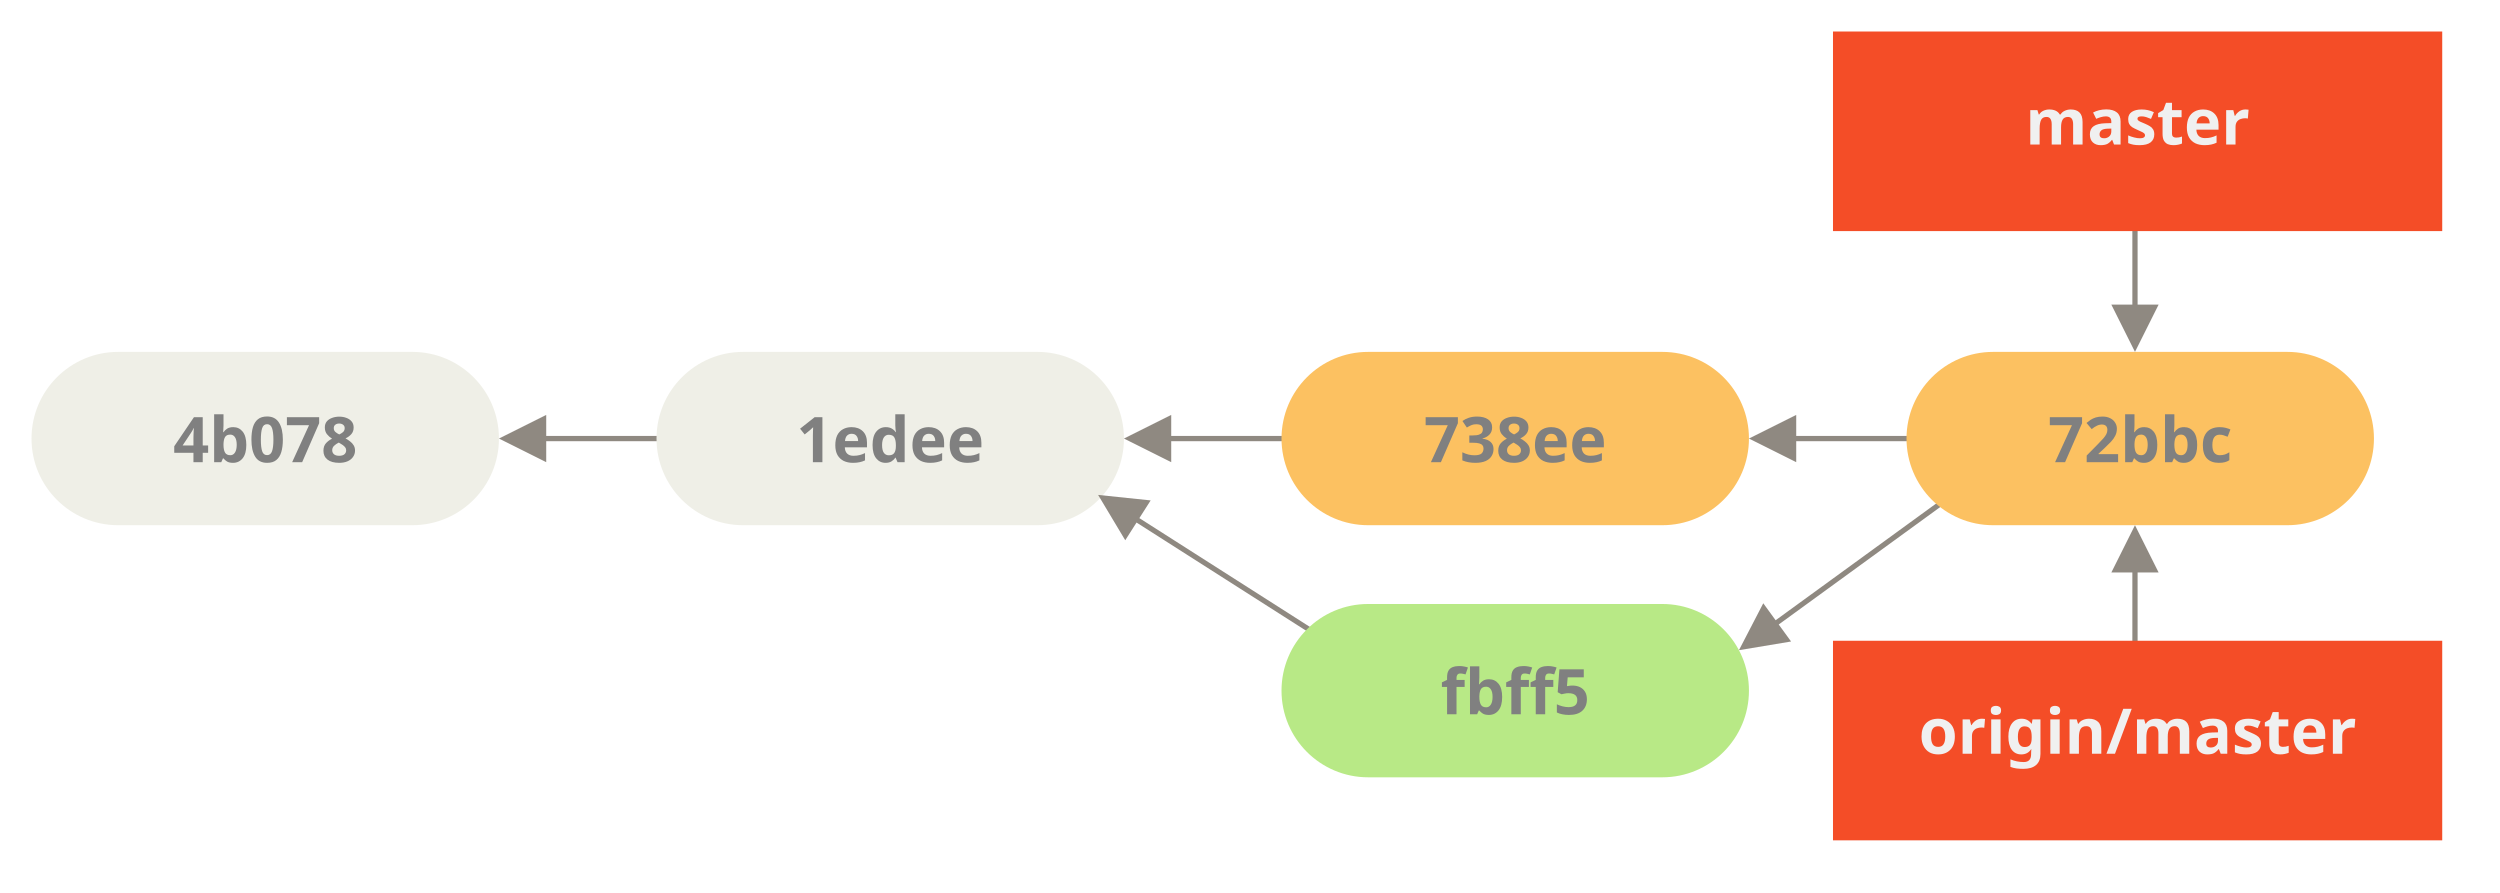
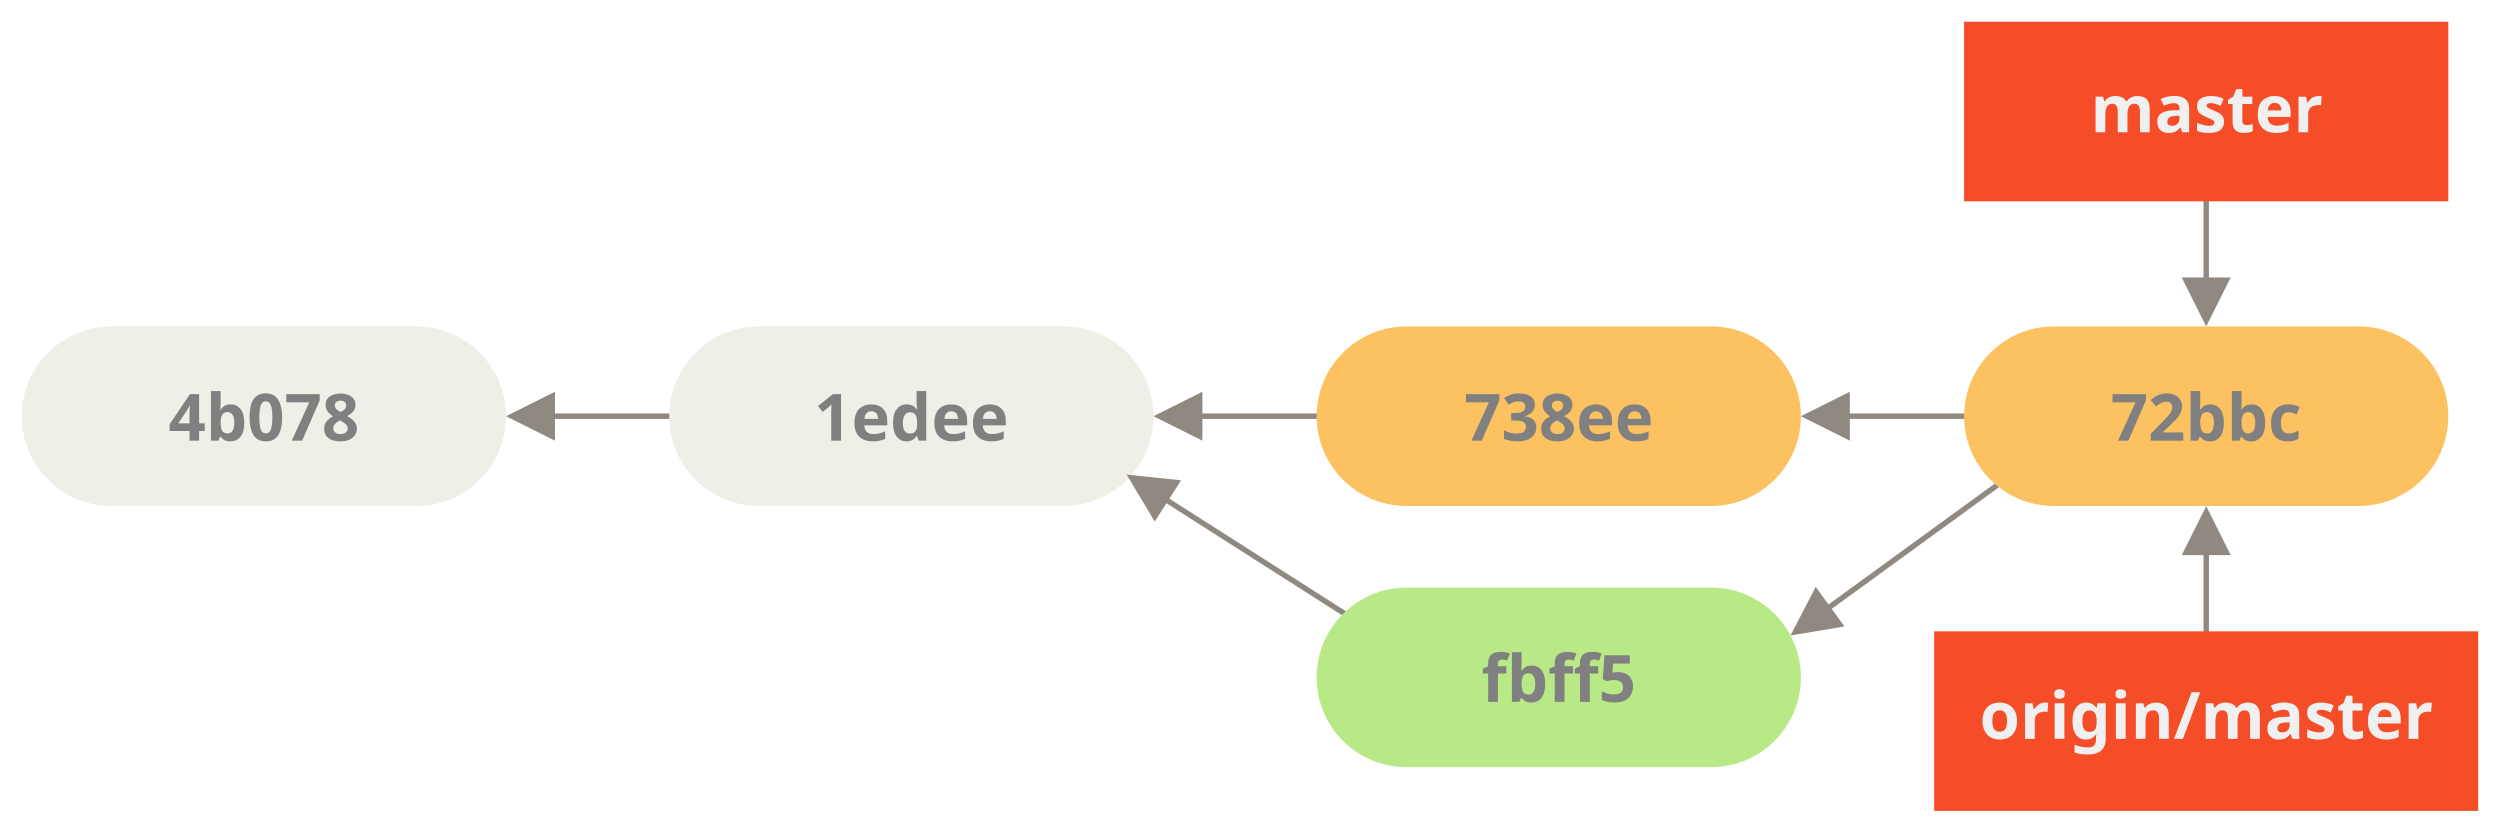
- <svg xmlns="http://www.w3.org/2000/svg" width="476px" height="170px" viewBox="0 0 476 170" version="1.1">
-   <g id="05---Small-Team-3" stroke="none" stroke-width="1" fill="none" fill-rule="evenodd">
-     <g id="brown" transform="translate(6, 67)">
-       <rect id="Rectangle-1" fill="#EFEFE7" fill-rule="evenodd" x="0" y="0" width="89" height="33" rx="16.5" />
-       <text stroke="none" font-family="Source Code Pro" font-size="12px" font-weight="700" fill="#979797" fill-opacity="1" text-anchor="middle" id="C6">
-         <tspan fill="#808080" x="44.5" y="21" fill-opacity="1">4b078</tspan>
+ <svg xmlns="http://www.w3.org/2000/svg" id="svg19288" version="1.1" viewBox="0 0 459.5 153.04">
+   <g id="g19484" transform="translate(-2,-7)">
+     <g id="brown" transform="translate(6,67)" style="fill-rule:evenodd;fill:none">
+       <rect id="Rectangle-1" width="89" height="33" rx="16.5" ry="16.5" style="fill-rule:evenodd;fill:#efefe7" />
+       <text id="C6" font-size="12px" font-weight="700" style="fill:#979797;font-family:'Source Code Pro';font-size:12px;font-weight:700;text-anchor:middle">
+         <tspan id="tspan19226" x="44.5" y="21" style="fill:gray">4b078</tspan>
      </text>
    </g>
-     <g id="Line-+-brown-2" transform="translate(95, 67)">
-       <path id="Line" d="M9,16 L54,16 L54,17 L9,17 L9,21 L0,16.5 L9,12 L9,16 Z" fill="#8F8981" fill-rule="nonzero" />
-       <g id="brown" transform="translate(30, 0)">
-         <rect id="Rectangle-1" fill="#EFEFE7" fill-rule="evenodd" x="0" y="0" width="89" height="33" rx="16.5" />
-         <text stroke="none" font-family="Source Code Pro" font-size="12px" font-weight="700" fill="#979797" fill-opacity="1" text-anchor="middle" id="C6">
-           <tspan fill="#808080" x="44.5" y="21" fill-opacity="1">1edee</tspan>
+     <g id="Line-+-brown-2" transform="translate(95,67)" style="fill-rule:evenodd;fill:none">
+       <path id="Line" d="m9 16h45v1h-45v4l-9-4.5 9-4.5z" style="fill-rule:nonzero;fill:#8f8981" />
+       <g id="g19237" transform="translate(30)">
+         <rect id="rect19231" width="89" height="33" rx="16.5" ry="16.5" style="fill-rule:evenodd;fill:#efefe7" />
+         <text id="text19235" font-size="12px" font-weight="700" style="fill:#979797;font-family:'Source Code Pro';font-size:12px;font-weight:700;text-anchor:middle">
+           <tspan id="tspan19233" x="44.5" y="21" style="fill:gray">1edee</tspan>
        </text>
      </g>
    </g>
-     <g id="Line-+-brown-3" transform="translate(214, 67)">
-       <path id="Line" d="M9,16 L54,16 L54,17 L9,17 L9,21 L0,16.5 L9,12 L9,16 Z" fill="#8F8981" fill-rule="nonzero" />
-       <g id="john" transform="translate(30, 0)">
-         <rect id="Rectangle-1" fill="#FCC161" fill-rule="evenodd" x="0" y="0" width="89" height="33" rx="16.5" />
-         <text stroke="none" font-family="Source Code Pro" font-size="12px" font-weight="700" fill="#979797" fill-opacity="1" text-anchor="middle" id="C3'">
-           <tspan fill="#808080" x="44.5" y="21" fill-opacity="1">738ee</tspan>
+     <g id="Line-+-brown-3" transform="translate(214,67)" style="fill-rule:evenodd;fill:none">
+       <path id="path19240" d="m9 16h45v1h-45v4l-9-4.5 9-4.5z" style="fill-rule:nonzero;fill:#8f8981" />
+       <g id="john" transform="translate(30)">
+         <rect id="rect19242" width="89" height="33" rx="16.5" ry="16.5" style="fill-rule:evenodd;fill:#fcc161" />
+         <text id="C3'" font-size="12px" font-weight="700" style="fill:#979797;font-family:'Source Code Pro';font-size:12px;font-weight:700;text-anchor:middle">
+           <tspan id="tspan19244" x="44.5" y="21" style="fill:gray">738ee</tspan>
        </text>
      </g>
    </g>
-     <path id="Line-5" d="M342,83 L387,83 L387,84 L342,84 L342,88 L333,83.5 L342,79 L342,83 Z" fill="#8F8981" fill-rule="nonzero" />
-     <path id="Line-4" d="M338.08,118.096 L386.61,82.802 L387.198,83.61 L338.668,118.905 L341.021,122.14 L331.096,123.794 L335.727,114.861 L338.08,118.096 Z" fill="#8F8981" fill-rule="nonzero" />
-     <g id="john" transform="translate(363, 67)">
-       <rect id="Rectangle-1" fill="#FCC161" fill-rule="evenodd" x="0" y="0" width="89" height="33" rx="16.5" />
-       <text stroke="none" font-family="Source Code Pro" font-size="12px" font-weight="700" fill="#979797" fill-opacity="1" text-anchor="middle" id="C3'">
-         <tspan fill="#808080" x="44.5" y="21" fill-opacity="1">72bbc</tspan>
-       </text>
-     </g>
-     <path id="Line-3" d="M216.935,98.65 L268.19,131.347 L267.653,132.19 L216.397,99.493 L214.246,102.865 L209.078,94.231 L219.086,95.278 L216.935,98.65 Z" fill="#8F8981" fill-rule="nonzero" />
-     <g id="jessica" transform="translate(244, 115)">
-       <rect id="Rectangle-1" fill="#B8E986" fill-rule="evenodd" x="0" y="0" width="89" height="33" rx="16.5" />
-       <text stroke="none" font-family="Source Code Pro" font-size="12px" font-weight="700" fill="#979797" fill-opacity="1" text-anchor="middle" id="C3'">
-         <tspan fill="#808080" x="44.5" y="21" fill-opacity="1">fbff5</tspan>
-       </text>
-     </g>
-     <g id="Line-2-+-ref" transform="translate(349, 100)">
-       <g>
-         <path id="Line-2" d="M58,9 L58,32 L57,32 L57,9 L53,9 L57.5,0 L62,9 L58,9 Z" fill="#8F8981" fill-rule="nonzero" />
-         <g id="ref" transform="translate(0, 22)">
-           <rect id="Rectangle-2" fill="#F44D27" x="0" y="0" width="116" height="38" />
-           <text stroke="none" font-family="Source Code Pro" font-size="12px" font-weight="700" fill="#979797" fill-opacity="1" text-anchor="middle" id="master">
-             <tspan fill="#f0f0f0" x="58" y="21.515" fill-opacity="1">origin/master</tspan>
-           </text>
-         </g>
+     <g id="g19434">
+       <path id="Line-5" d="m342 83h45v1h-45v4l-9-4.5 9-4.5z" style="fill:#8f8981" />
+       <path id="Line-4" d="m338.08 118.1 48.53-35.295.588.809-48.53 35.295 2.353 3.235-9.925 1.654 4.632-8.933z" style="fill:#8f8981" />
+       <g id="g19257" transform="translate(363,67)" style="fill-rule:evenodd;fill:none">
+         <rect id="rect19251" width="89" height="33" rx="16.5" ry="16.5" style="fill-rule:evenodd;fill:#fcc161" />
+         <text id="text19255" font-size="12px" font-weight="700" style="fill:#979797;font-family:'Source Code Pro';font-size:12px;font-weight:700;text-anchor:middle">
+           <tspan id="tspan19253" x="44.5" y="21" style="fill:gray">72bbc</tspan>
+         </text>
      </g>
    </g>
-     <g id="Line-2-+-ref-2" transform="translate(349, 6)">
-       <path id="Line-2" d="M57,52 L57,9 L58,9 L58,52 L62,52 L57.5,61 L53,52 L57,52 Z" fill="#8F8981" fill-rule="nonzero" />
-       <g id="ref">
-         <rect id="Rectangle-2" fill="#F44D27" x="0" y="0" width="116" height="38" />
-         <text stroke="none" font-family="Source Code Pro" font-size="12px" font-weight="700" fill="#979797" fill-opacity="1" text-anchor="middle" id="master">
-           <tspan fill="#f0f0f0" x="58" y="21.515" fill-opacity="1">master</tspan>
+     <g id="g19441">
+       <path id="Line-3" d="m216.93 98.65 51.256 32.697-.538.843-51.256-32.697-2.151 3.372-5.167-8.634 10.008 1.047z" style="fill:#8f8981" />
+       <g id="jessica" transform="translate(244,115)" style="fill-rule:evenodd;fill:none">
+         <rect id="rect19260" width="89" height="33" rx="16.5" ry="16.5" style="fill-rule:evenodd;fill:#b8e986" />
+         <text id="text19264" font-size="12px" font-weight="700" style="fill:#979797;font-family:'Source Code Pro';font-size:12px;font-weight:700;text-anchor:middle">
+           <tspan id="tspan19262" x="44.5" y="21" style="fill:gray">fbff5</tspan>
+         </text>
+       </g>
+     </g>
+     <g id="g19426" transform="translate(-3.5563)">
+       <path id="Line-2" transform="translate(353.56 100.03)" d="m58 9v23h-1v-23h-4l4.5-9 4.5 9z" style="fill:#8f8981" />
+       <g id="g19395" transform="translate(4.0839 -.70976)">
+         <rect id="Rectangle-2" transform="matrix(.86207 0 0 .86842 356.97 123.75)" width="116" height="38" style="fill-rule:evenodd;fill:#f44d27" />
+         <text id="master" transform="translate(349,122)" font-size="12px" font-weight="700" style="fill-rule:evenodd;fill:#979797;font-family:'Source Code Pro';font-size:12px;font-weight:700;text-anchor:middle">
+           <tspan id="tspan19269" x="58" y="21.515" style="fill:#f0f0f0">origin/master</tspan>
+         </text>
+       </g>
+     </g>
+     <g id="g19388">
+       <path id="path19276" transform="translate(350,6)" d="m57 52v-43h1v43h4l-4.5 9-4.5-9z" style="fill:#8f8981" />
+       <g id="g19381">
+         <rect id="rect19278" transform="matrix(.76724 0 0 .86842 363 11)" width="116" height="38" style="fill-rule:evenodd;fill:#f44d27" />
+         <text id="text19282" transform="translate(349.6 9.8008)" font-size="12px" font-weight="700" style="fill-rule:evenodd;fill:#979797;font-family:'Source Code Pro';font-size:12px;font-weight:700;text-anchor:middle">
+           <tspan id="tspan19280" x="58" y="21.515" style="fill:#f0f0f0">master</tspan>
        </text>
      </g>
    </g>
  </g>
</svg>
